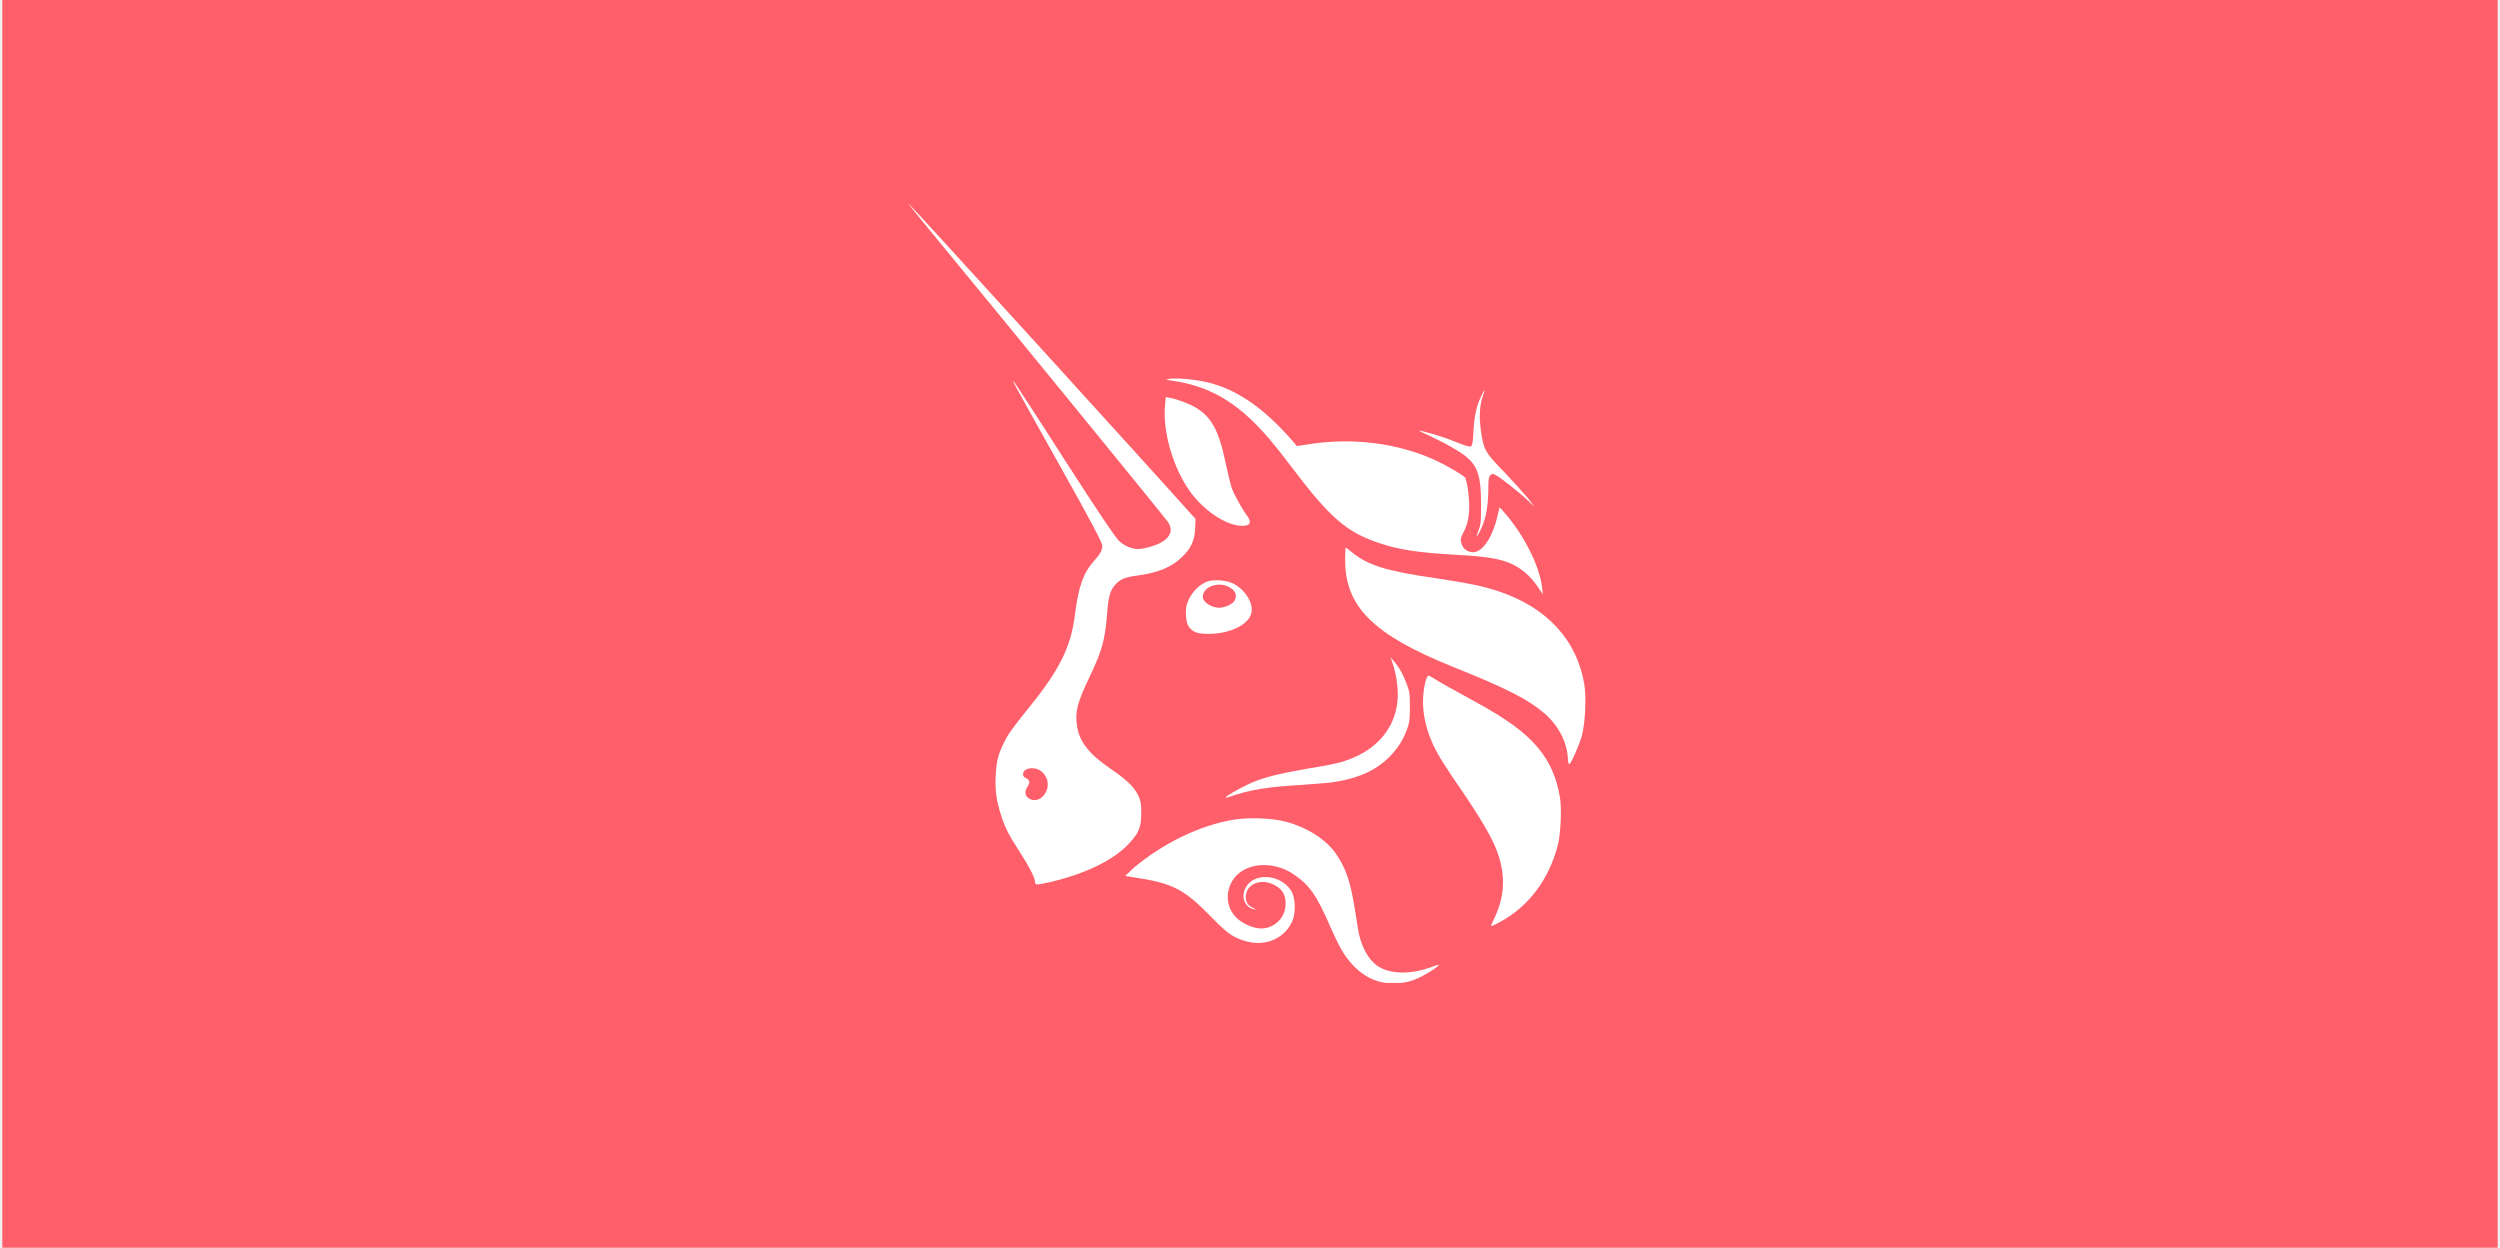
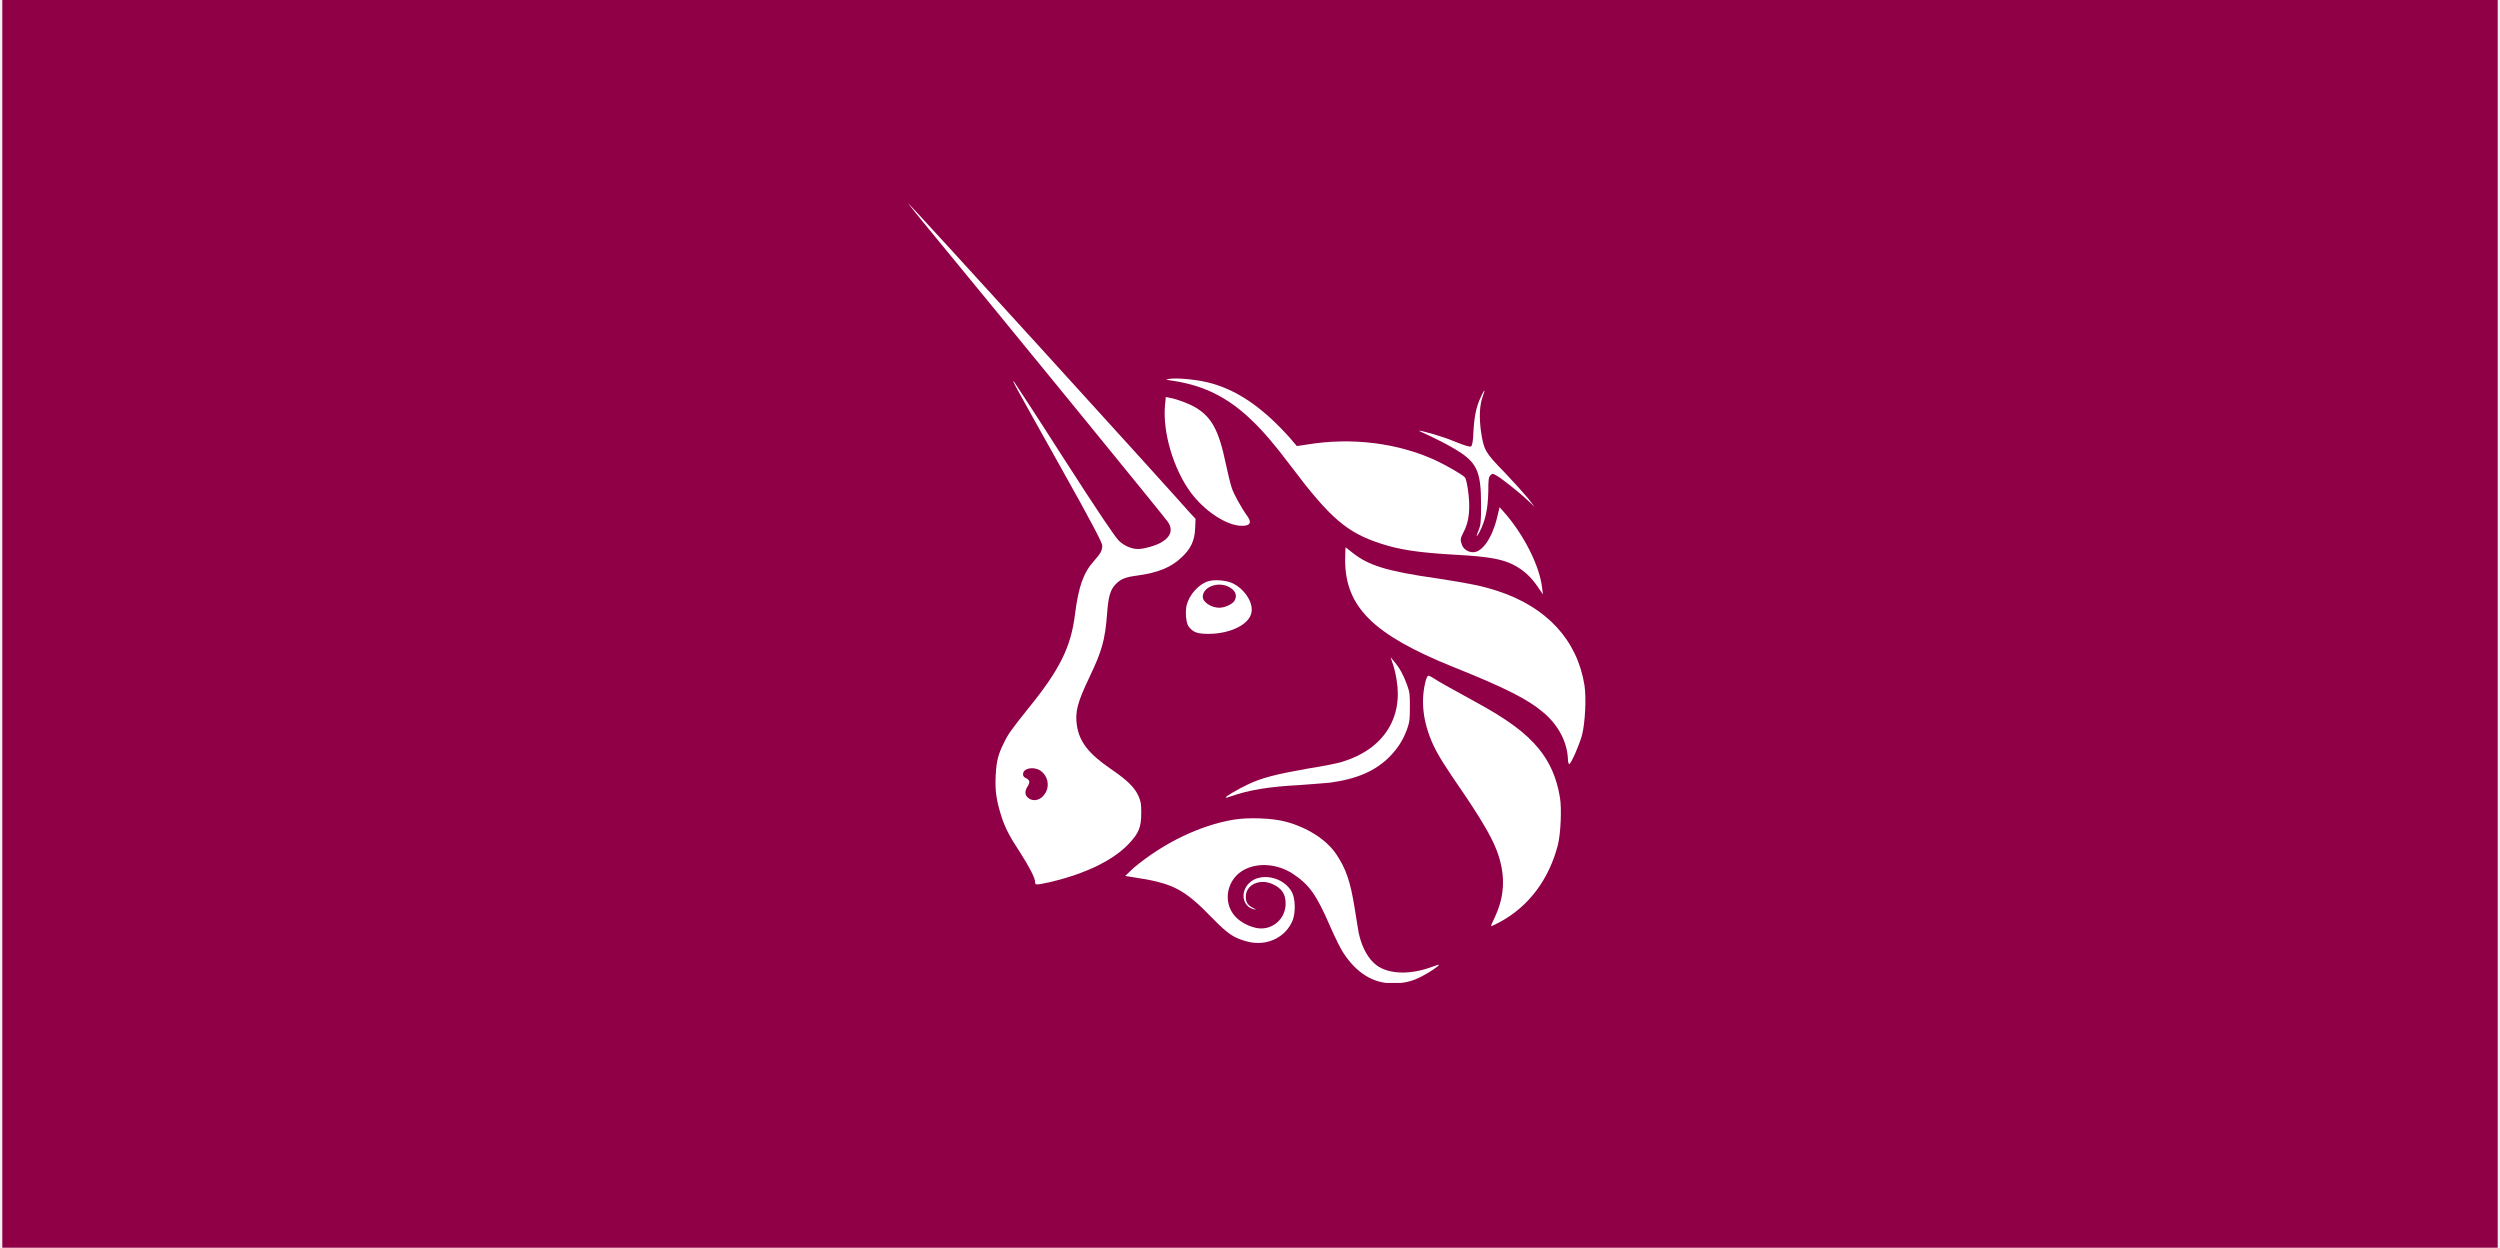
<svg xmlns="http://www.w3.org/2000/svg" width="541" height="270" viewBox="0 0 541 270" fill="none">
-   <rect x="0.5" width="540" height="270" fill="#FF5F6A" />
+   <rect x="0.5" width="540" height="270" fill="#900046" />
  <g clip-path="url(#clip0_288_30)">
    <path d="M254.017 82.433C252.19 82.172 252.103 82.085 252.973 81.998C254.626 81.737 258.455 82.085 261.153 82.694C267.419 84.173 273.075 88.002 279.08 94.703L280.646 96.531L282.909 96.183C292.568 94.616 302.489 95.835 310.756 99.664C313.019 100.708 316.587 102.796 317.022 103.319C317.196 103.493 317.457 104.624 317.631 105.755C318.24 109.845 317.979 112.891 316.674 115.241C315.978 116.546 315.978 116.894 316.413 118.025C316.761 118.896 317.805 119.505 318.762 119.505C320.851 119.505 323.027 116.198 324.071 111.586L324.506 109.758L325.289 110.628C329.727 115.589 333.208 122.464 333.73 127.337L333.904 128.642L333.121 127.511C331.816 125.509 330.598 124.204 328.944 123.073C325.985 121.071 322.853 120.462 314.585 120.027C307.101 119.592 302.837 118.983 298.66 117.59C291.524 115.241 287.869 112.195 279.428 100.969C275.686 96.009 273.336 93.311 270.987 91.048C265.852 86.088 260.718 83.477 254.017 82.433Z" fill="white" />
    <path d="M318.849 93.484C319.023 90.177 319.459 88.001 320.416 86C320.764 85.217 321.112 84.52 321.199 84.52C321.286 84.52 321.112 85.13 320.851 85.826C320.155 87.74 320.068 90.438 320.503 93.484C321.112 97.4 321.373 97.922 325.55 102.186C327.465 104.188 329.727 106.711 330.598 107.756L332.077 109.67L330.598 108.278C328.77 106.537 324.593 103.23 323.636 102.795C323.026 102.447 322.939 102.447 322.504 102.882C322.156 103.23 322.069 103.753 322.069 106.276C321.982 110.192 321.46 112.629 320.155 115.153C319.459 116.458 319.372 116.197 319.981 114.718C320.416 113.586 320.503 113.064 320.503 109.322C320.503 101.751 319.633 99.924 314.324 96.878C313.019 96.095 310.756 94.963 309.451 94.354C308.059 93.745 307.014 93.223 307.101 93.223C307.275 93.049 312.41 94.528 314.411 95.398C317.457 96.617 317.979 96.704 318.327 96.617C318.588 96.356 318.762 95.659 318.849 93.484Z" fill="white" />
    <path d="M257.585 106.452C253.93 101.405 251.581 93.573 252.103 87.742L252.277 85.915L253.147 86.089C254.713 86.35 257.411 87.394 258.716 88.177C262.197 90.266 263.764 93.138 265.243 100.273C265.678 102.362 266.287 104.799 266.549 105.582C266.984 106.887 268.637 109.933 270.029 111.847C270.987 113.24 270.378 113.936 268.202 113.762C264.895 113.414 260.457 110.368 257.585 106.452Z" fill="white" />
    <path d="M314.411 144.305C297.18 137.343 291.089 131.339 291.089 121.157C291.089 119.678 291.176 118.459 291.176 118.459C291.263 118.459 291.872 118.982 292.655 119.591C296.136 122.376 300.052 123.594 310.93 125.16C317.283 126.118 320.938 126.814 324.245 127.945C334.774 131.426 341.301 138.562 342.868 148.221C343.303 151.006 343.042 156.315 342.346 159.099C341.736 161.275 339.996 165.278 339.561 165.365C339.474 165.365 339.3 164.93 339.3 164.234C339.126 160.579 337.298 157.098 334.252 154.4C330.597 151.267 325.898 148.918 314.411 144.305Z" fill="white" />
    <path d="M302.228 147.178C302.054 145.873 301.619 144.219 301.357 143.523L300.922 142.218L301.706 143.175C302.837 144.48 303.707 146.047 304.49 148.222C305.099 149.876 305.099 150.398 305.099 153.096C305.099 155.706 305.012 156.316 304.49 157.795C303.62 160.145 302.576 161.798 300.835 163.625C297.703 166.845 293.612 168.586 287.782 169.369C286.738 169.456 283.779 169.717 281.168 169.891C274.641 170.239 270.29 170.935 266.374 172.328C265.852 172.502 265.33 172.676 265.243 172.589C265.069 172.415 267.767 170.848 269.942 169.804C272.988 168.325 276.121 167.542 282.996 166.323C286.389 165.801 289.87 165.105 290.741 164.757C299.356 162.059 303.62 155.358 302.228 147.178Z" fill="white" />
    <path d="M310.147 161.187C307.884 156.226 307.362 151.527 308.581 147.089C308.755 146.654 308.929 146.219 309.103 146.219C309.277 146.219 309.799 146.48 310.321 146.828C311.365 147.524 313.541 148.742 319.11 151.788C326.159 155.617 330.162 158.576 332.947 161.97C335.384 164.929 336.863 168.323 337.559 172.5C337.994 174.849 337.733 180.506 337.124 182.855C335.21 190.252 330.858 196.17 324.506 199.564C323.549 200.086 322.765 200.434 322.678 200.434C322.591 200.434 322.939 199.564 323.462 198.52C325.55 194.081 325.811 189.817 324.245 185.031C323.287 182.072 321.286 178.504 317.283 172.5C312.497 165.538 311.365 163.71 310.147 161.187Z" fill="white" />
    <path d="M245.315 187.816C251.755 182.421 259.674 178.591 266.984 177.373C270.117 176.851 275.338 177.025 278.21 177.808C282.822 179.027 286.999 181.637 289.175 184.857C291.264 187.99 292.221 190.688 293.178 196.692C293.526 199.042 293.961 201.479 294.048 202.001C294.744 205.134 296.137 207.57 297.877 208.876C300.575 210.877 305.274 210.964 309.886 209.224C310.67 208.963 311.366 208.702 311.366 208.789C311.54 208.963 309.19 210.529 307.624 211.312C305.448 212.443 303.708 212.792 301.358 212.792C297.181 212.792 293.613 210.616 290.741 206.265C290.132 205.395 288.914 202.871 287.87 200.521C284.824 193.472 283.257 191.384 279.689 189.034C276.557 187.033 272.554 186.598 269.508 188.077C265.505 189.992 264.46 195.126 267.245 198.259C268.376 199.564 270.465 200.608 272.205 200.869C275.425 201.305 278.21 198.781 278.21 195.561C278.21 193.472 277.427 192.254 275.338 191.297C272.554 190.079 269.508 191.471 269.595 194.169C269.595 195.3 270.117 195.996 271.248 196.518C271.944 196.866 271.944 196.866 271.422 196.779C268.899 196.257 268.289 193.124 270.291 191.123C272.728 188.686 277.862 189.73 279.602 193.124C280.299 194.517 280.386 197.301 279.776 199.042C278.297 202.871 274.12 204.872 269.856 203.741C266.984 202.958 265.766 202.175 262.285 198.607C256.193 192.341 253.844 191.123 245.141 189.817L243.488 189.556L245.315 187.816Z" fill="white" />
    <path fill-rule="evenodd" clip-rule="evenodd" d="M199.541 47.797C219.817 72.424 251.058 110.714 252.625 112.803C253.93 114.543 253.408 116.197 251.233 117.415C250.014 118.111 247.491 118.808 246.272 118.808C244.88 118.808 243.226 118.111 242.095 116.98C241.312 116.197 237.918 111.237 230.26 99.314C224.429 90.177 219.469 82.606 219.382 82.519C219.034 82.345 219.034 82.345 229.651 101.316C236.352 113.238 238.527 117.502 238.527 118.024C238.527 119.156 238.179 119.765 236.787 121.331C234.437 123.942 233.393 126.901 232.61 133.079C231.739 139.954 229.39 144.828 222.689 153.095C218.773 157.968 218.164 158.838 217.206 160.84C215.988 163.276 215.64 164.669 215.466 167.802C215.292 171.108 215.64 173.197 216.597 176.33C217.468 179.115 218.425 180.942 220.774 184.51C222.776 187.643 223.994 189.993 223.994 190.863C223.994 191.559 224.168 191.559 227.301 190.863C234.785 189.122 240.964 186.164 244.358 182.509C246.446 180.246 246.968 179.028 246.968 175.895C246.968 173.893 246.881 173.458 246.359 172.24C245.489 170.325 243.836 168.759 240.268 166.322C235.568 163.102 233.567 160.492 233.045 157.011C232.61 154.052 233.132 152.05 235.742 146.568C238.44 140.911 239.136 138.562 239.571 132.818C239.833 129.163 240.268 127.684 241.312 126.553C242.443 125.334 243.4 124.899 246.098 124.551C250.536 123.942 253.408 122.811 255.671 120.635C257.672 118.808 258.542 116.98 258.63 114.282L258.717 112.281L257.585 111.063C253.495 106.363 196.843 44.055 196.582 44.055C196.495 44.055 197.887 45.708 199.541 47.797Z" fill="white" />
-     <path fill-rule="evenodd" clip-rule="evenodd" d="M226.257 171.544C227.214 169.89 226.692 167.802 225.126 166.757C223.646 165.8 221.384 166.235 221.384 167.541C221.384 167.889 221.558 168.237 222.08 168.411C222.863 168.846 222.95 169.281 222.341 170.238C221.732 171.196 221.732 172.066 222.515 172.675C223.733 173.632 225.387 173.11 226.257 171.544Z" fill="#FF5F6A" />
+     <path fill-rule="evenodd" clip-rule="evenodd" d="M226.257 171.544C227.214 169.89 226.692 167.802 225.126 166.757C223.646 165.8 221.384 166.235 221.384 167.541C221.384 167.889 221.558 168.237 222.08 168.411C222.863 168.846 222.95 169.281 222.341 170.238C221.732 171.196 221.732 172.066 222.515 172.675C223.733 173.632 225.387 173.11 226.257 171.544Z" fill="#900046" />
    <path fill-rule="evenodd" clip-rule="evenodd" d="M261.501 125.77C259.413 126.38 257.411 128.642 256.802 130.905C256.454 132.297 256.628 134.821 257.237 135.604C258.194 136.822 259.065 137.17 261.501 137.17C266.287 137.17 270.378 135.082 270.813 132.558C271.248 130.47 269.42 127.598 266.897 126.292C265.591 125.596 262.894 125.335 261.501 125.77Z" fill="white" />
-     <path fill-rule="evenodd" clip-rule="evenodd" d="M267.071 130.121C267.767 129.077 267.506 127.946 266.2 127.162C263.851 125.683 260.283 126.901 260.283 129.164C260.283 130.295 262.11 131.514 263.851 131.514C264.982 131.514 266.548 130.817 267.071 130.121Z" fill="#FF5F6A" />
+     <path fill-rule="evenodd" clip-rule="evenodd" d="M267.071 130.121C267.767 129.077 267.506 127.946 266.2 127.162C263.851 125.683 260.283 126.901 260.283 129.164C260.283 130.295 262.11 131.514 263.851 131.514C264.982 131.514 266.548 130.817 267.071 130.121Z" fill="#900046" />
  </g>
  <defs>
    <clipPath id="clip0_288_30">
      <rect width="146.46" height="168.651" fill="white" transform="translate(196.582 44.0547)" />
    </clipPath>
  </defs>
</svg>
